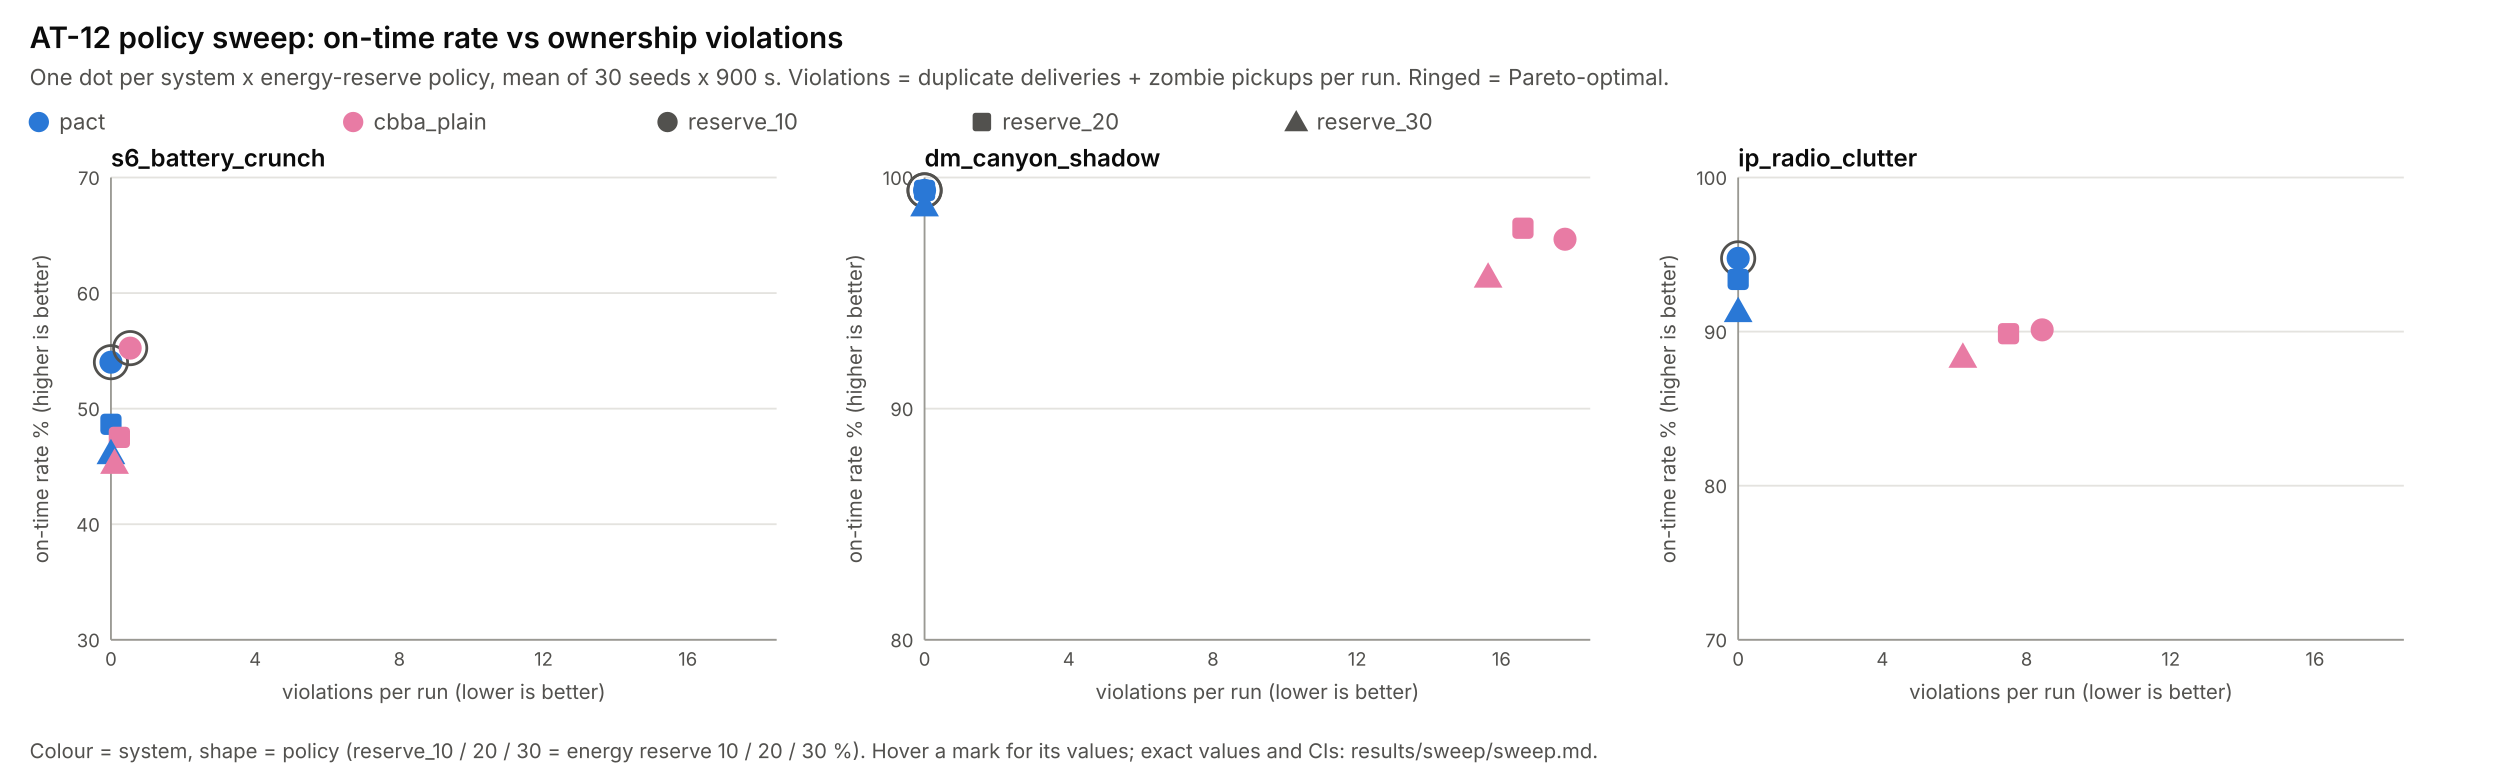
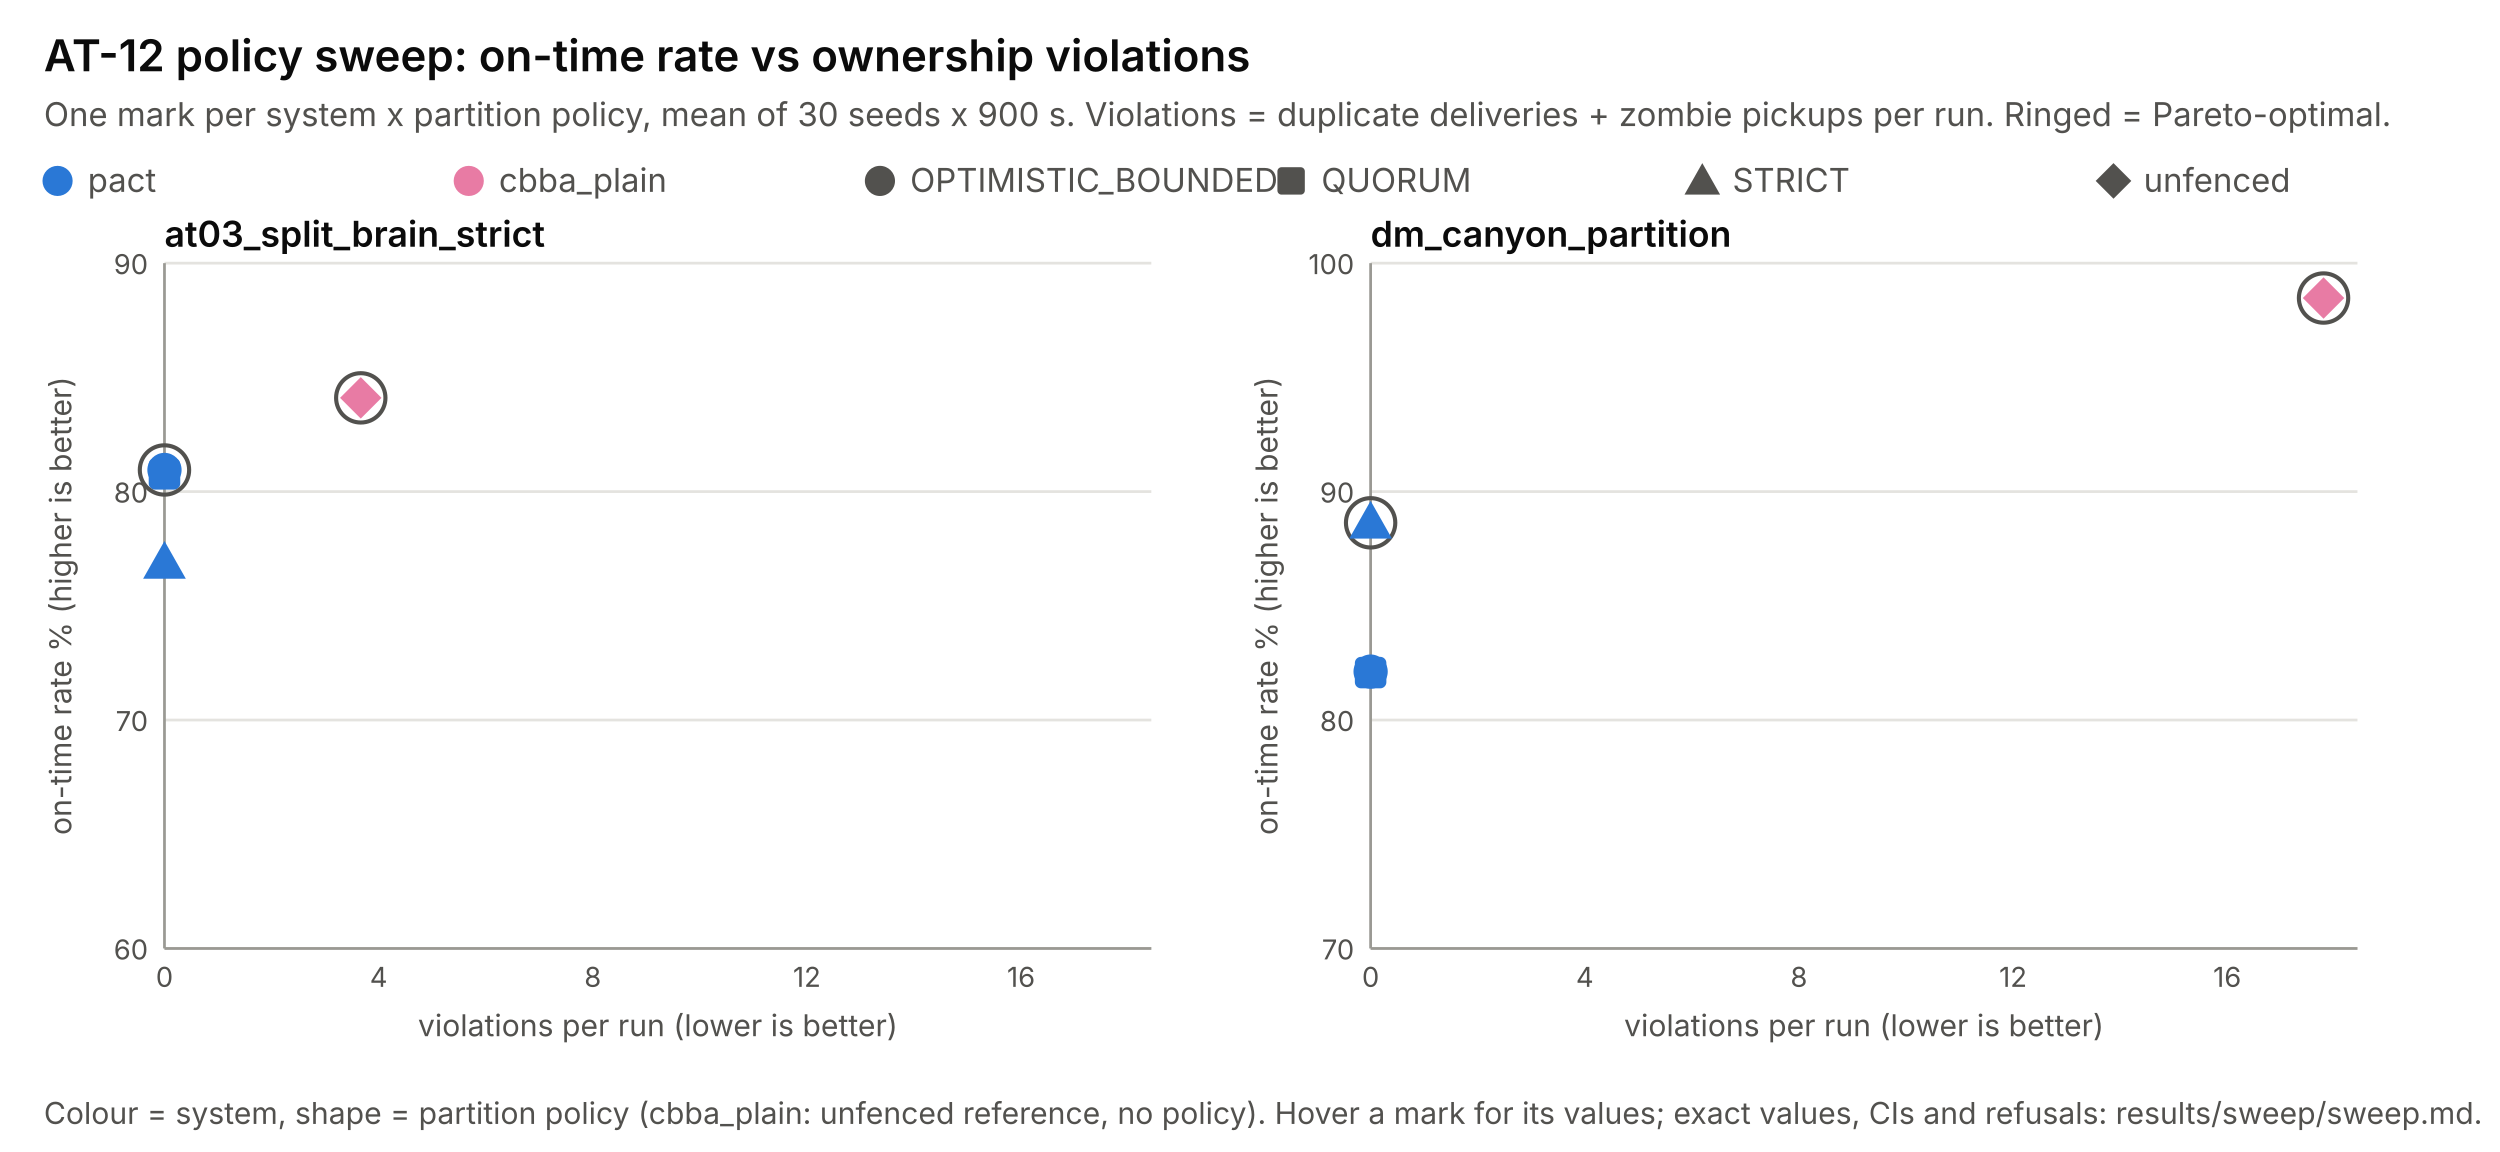
- <svg xmlns="http://www.w3.org/2000/svg" viewBox="0 0 1352 420" width="1352" height="420" role="img" aria-labelledby="title desc">
+ <svg xmlns="http://www.w3.org/2000/svg" viewBox="0 0 912 420" width="912" height="420" role="img" aria-labelledby="title desc">
  <style>
svg{background:#fcfcfb;font-family:system-ui,-apple-system,"Segoe UI",sans-serif}
.t1{fill:#0b0b0b}.t2{fill:#52514e}.grid{stroke:#e4e3df;stroke-width:1}.axis{stroke:#9a9993;stroke-width:1}.pf{fill:none;stroke:#52514e;stroke-width:1.5}.ring{stroke:#fcfcfb}.legend-mark{fill:#52514e;stroke:none}
.ci{stroke-width:2;fill:none;stroke:#0b0b0b}.s-pact{fill:#2a78d6;stroke:#2a78d6}.s-central_full{fill:#eb6834;stroke:#eb6834}.s-central_hub_loss{fill:#1baf7a;stroke:#1baf7a}.s-greedy_nearest{fill:#eda100;stroke:#eda100}.s-cbba_plain{fill:#e87ba4;stroke:#e87ba4}
@media (prefers-color-scheme: dark){svg{background:#1a1a19}.t1{fill:#f0efec}.t2{fill:#c3c2b7}.grid{stroke:#33332f}.axis{stroke:#6b6a64}.pf{stroke:#c3c2b7}.ring{stroke:#1a1a19}.legend-mark{fill:#c3c2b7}.ci{stroke:#f0efec}.s-pact{fill:#3987e5;stroke:#3987e5}.s-central_full{fill:#d95926;stroke:#d95926}.s-central_hub_loss{fill:#199e70;stroke:#199e70}.s-greedy_nearest{fill:#c98500;stroke:#c98500}.s-cbba_plain{fill:#d55181;stroke:#d55181}}
</style>
  <text x="16" y="26" class="t1" font-size="16" font-weight="600">AT-12 policy sweep: on-time rate vs ownership violations</text>
-   <text x="16" y="46" class="t2" font-size="12">One dot per system x energy-reserve policy, mean of 30 seeds x 900 s. Violations = duplicate deliveries + zombie pickups per run. Ringed = Pareto-optimal.</text>
+   <text x="16" y="46" class="t2" font-size="12">One mark per system x partition policy, mean of 30 seeds x 900 s. Violations = duplicate deliveries + zombie pickups per run. Ringed = Pareto-optimal.</text>
  <circle cx="21" cy="66" r="5" class="s-pact" />
  <text x="32" y="70" class="t2" font-size="12">pact</text>
-   <circle cx="191" cy="66" r="5" class="s-cbba_plain" />
-   <text x="202" y="70" class="t2" font-size="12">cbba_plain</text>
-   <circle cx="361" cy="66" r="5.5" class="legend-mark" style="stroke-width:1.5" />
-   <text x="372" y="70" class="t2" font-size="12">reserve_10</text>
-   <rect x="526" y="61" width="10" height="10" rx="1.5" class="legend-mark" style="stroke-width:1.5" />
-   <text x="542" y="70" class="t2" font-size="12">reserve_20</text>
-   <path d="M701,59.5 L707.5,71 L694.5,71 Z" class="legend-mark" style="stroke-width:1.5" />
-   <text x="712" y="70" class="t2" font-size="12">reserve_30</text>
-   <text x="60" y="90" class="t1" font-size="13" font-weight="600">s6_battery_crunch</text>
+   <circle cx="171" cy="66" r="5" class="s-cbba_plain" />
+   <text x="182" y="70" class="t2" font-size="12">cbba_plain</text>
+   <circle cx="321" cy="66" r="5.5" class="legend-mark" style="stroke-width:1.5" />
+   <text x="332" y="70" class="t2" font-size="12">OPTIMISTIC_BOUNDED</text>
+   <rect x="466" y="61" width="10" height="10" rx="1.5" class="legend-mark" style="stroke-width:1.5" />
+   <text x="482" y="70" class="t2" font-size="12">QUORUM</text>
+   <path d="M621,59.5 L627.5,71 L614.5,71 Z" class="legend-mark" style="stroke-width:1.5" />
+   <text x="632" y="70" class="t2" font-size="12">STRICT</text>
+   <path d="M771,59.5 L777.5,66 L771,72.5 L764.5,66 Z" class="legend-mark" style="stroke-width:1.5" />
+   <text x="782" y="70" class="t2" font-size="12">unfenced</text>
+   <text x="60" y="90" class="t1" font-size="13" font-weight="600">at03_split_brain_strict</text>
  <line x1="60" y1="346" x2="420" y2="346" class="grid" />
-   <text x="54" y="350" class="t2" font-size="10" text-anchor="end">30</text>
-   <line x1="60" y1="283.5" x2="420" y2="283.5" class="grid" />
-   <text x="54" y="287.5" class="t2" font-size="10" text-anchor="end">40</text>
-   <line x1="60" y1="221" x2="420" y2="221" class="grid" />
-   <text x="54" y="225" class="t2" font-size="10" text-anchor="end">50</text>
-   <line x1="60" y1="158.5" x2="420" y2="158.5" class="grid" />
-   <text x="54" y="162.5" class="t2" font-size="10" text-anchor="end">60</text>
+   <text x="54" y="350" class="t2" font-size="10" text-anchor="end">60</text>
+   <line x1="60" y1="262.667" x2="420" y2="262.667" class="grid" />
+   <text x="54" y="266.667" class="t2" font-size="10" text-anchor="end">70</text>
+   <line x1="60" y1="179.333" x2="420" y2="179.333" class="grid" />
+   <text x="54" y="183.333" class="t2" font-size="10" text-anchor="end">80</text>
  <line x1="60" y1="96" x2="420" y2="96" class="grid" />
-   <text x="54" y="100" class="t2" font-size="10" text-anchor="end">70</text>
+   <text x="54" y="100" class="t2" font-size="10" text-anchor="end">90</text>
  <text x="60" y="360" class="t2" font-size="10" text-anchor="middle">0</text>
-   <text x="137.978" y="360" class="t2" font-size="10" text-anchor="middle">4</text>
-   <text x="215.957" y="360" class="t2" font-size="10" text-anchor="middle">8</text>
-   <text x="293.935" y="360" class="t2" font-size="10" text-anchor="middle">12</text>
-   <text x="371.913" y="360" class="t2" font-size="10" text-anchor="middle">16</text>
+   <text x="138.119" y="360" class="t2" font-size="10" text-anchor="middle">4</text>
+   <text x="216.239" y="360" class="t2" font-size="10" text-anchor="middle">8</text>
+   <text x="294.358" y="360" class="t2" font-size="10" text-anchor="middle">12</text>
+   <text x="372.477" y="360" class="t2" font-size="10" text-anchor="middle">16</text>
  <line x1="60" y1="346" x2="420" y2="346" class="axis" />
  <line x1="60" y1="96" x2="60" y2="346" class="axis" />
  <text x="240" y="378" class="t2" font-size="11" text-anchor="middle">violations per run (lower is better)</text>
  <text x="26" y="221" class="t2" font-size="11" text-anchor="middle" transform="rotate(-90 26 221)">on-time rate % (higher is better)</text>
  <g>
-     <circle cx="60" cy="195.875" r="9" fill="none" class="pf" />
-     <circle cx="60" cy="195.875" r="5.5" class="s-pact ring" style="stroke-width:1.5" />
+     <path d="M60,198.861 L66.5,210.361 L53.5,210.361 Z" class="s-pact ring" style="stroke-width:1.5" />
  </g>
  <g>
-     <circle cx="70.397" cy="188.271" r="9" fill="none" class="pf" />
-     <circle cx="70.397" cy="188.271" r="5.5" class="s-cbba_plain ring" style="stroke-width:1.5" />
+     <rect x="55" y="167.861" width="10" height="10" rx="1.5" class="s-pact ring" style="stroke-width:1.5" />
  </g>
  <g>
-     <rect x="55" y="224.458" width="10" height="10" rx="1.5" class="s-pact ring" style="stroke-width:1.5" />
+     <circle cx="60" cy="171.444" r="9" fill="none" class="pf" />
+     <circle cx="60" cy="171.444" r="5.5" class="s-pact ring" style="stroke-width:1.5" />
  </g>
  <g>
-     <rect x="59.549" y="231.542" width="10" height="10" rx="1.5" class="s-cbba_plain ring" style="stroke-width:1.5" />
+     <circle cx="131.609" cy="145.139" r="9" fill="none" class="pf" />
+     <path d="M131.609,138.639 L138.109,145.139 L131.609,151.639 L125.109,145.139 Z" class="s-cbba_plain ring" style="stroke-width:1.5" />
  </g>
-   <g>
-     <path d="M60,238.792 L66.5,250.292 L53.5,250.292 Z" class="s-pact ring" style="stroke-width:1.5" />
-   </g>
-   <g>
-     <path d="M61.949,244 L68.449,255.5 L55.449,255.5 Z" class="s-cbba_plain ring" style="stroke-width:1.5" />
-   </g>
-   <text x="500" y="90" class="t1" font-size="13" font-weight="600">dm_canyon_shadow</text>
+   <text x="500" y="90" class="t1" font-size="13" font-weight="600">dm_canyon_partition</text>
  <line x1="500" y1="346" x2="860" y2="346" class="grid" />
-   <text x="494" y="350" class="t2" font-size="10" text-anchor="end">80</text>
-   <line x1="500" y1="221" x2="860" y2="221" class="grid" />
-   <text x="494" y="225" class="t2" font-size="10" text-anchor="end">90</text>
+   <text x="494" y="350" class="t2" font-size="10" text-anchor="end">70</text>
+   <line x1="500" y1="262.667" x2="860" y2="262.667" class="grid" />
+   <text x="494" y="266.667" class="t2" font-size="10" text-anchor="end">80</text>
+   <line x1="500" y1="179.333" x2="860" y2="179.333" class="grid" />
+   <text x="494" y="183.333" class="t2" font-size="10" text-anchor="end">90</text>
  <line x1="500" y1="96" x2="860" y2="96" class="grid" />
  <text x="494" y="100" class="t2" font-size="10" text-anchor="end">100</text>
  <text x="500" y="360" class="t2" font-size="10" text-anchor="middle">0</text>
-   <text x="577.978" y="360" class="t2" font-size="10" text-anchor="middle">4</text>
-   <text x="655.957" y="360" class="t2" font-size="10" text-anchor="middle">8</text>
-   <text x="733.935" y="360" class="t2" font-size="10" text-anchor="middle">12</text>
-   <text x="811.913" y="360" class="t2" font-size="10" text-anchor="middle">16</text>
+   <text x="578.119" y="360" class="t2" font-size="10" text-anchor="middle">4</text>
+   <text x="656.239" y="360" class="t2" font-size="10" text-anchor="middle">8</text>
+   <text x="734.358" y="360" class="t2" font-size="10" text-anchor="middle">12</text>
+   <text x="812.477" y="360" class="t2" font-size="10" text-anchor="middle">16</text>
  <line x1="500" y1="346" x2="860" y2="346" class="axis" />
  <line x1="500" y1="96" x2="500" y2="346" class="axis" />
  <text x="680" y="378" class="t2" font-size="11" text-anchor="middle">violations per run (lower is better)</text>
  <text x="466" y="221" class="t2" font-size="11" text-anchor="middle" transform="rotate(-90 466 221)">on-time rate % (higher is better)</text>
  <g>
-     <circle cx="500" cy="102.958" r="9" fill="none" class="pf" />
-     <circle cx="500" cy="102.958" r="5.5" class="s-pact ring" style="stroke-width:1.5" />
+     <circle cx="500" cy="190.722" r="9" fill="none" class="pf" />
+     <path d="M500,184.222 L506.5,195.722 L493.5,195.722 Z" class="s-pact ring" style="stroke-width:1.5" />
  </g>
  <g>
-     <circle cx="846.354" cy="129.375" r="5.5" class="s-cbba_plain ring" style="stroke-width:1.5" />
+     <rect x="495" y="240.361" width="10" height="10" rx="1.5" class="s-pact ring" style="stroke-width:1.5" />
  </g>
  <g>
-     <circle cx="500" cy="102.958" r="9" fill="none" class="pf" />
-     <rect x="495" y="97.958" width="10" height="10" rx="1.5" class="s-pact ring" style="stroke-width:1.5" />
+     <circle cx="500" cy="245" r="5.5" class="s-pact ring" style="stroke-width:1.5" />
  </g>
  <g>
-     <rect x="818.61" y="118.417" width="10" height="10" rx="1.5" class="s-cbba_plain ring" style="stroke-width:1.5" />
+     <circle cx="847.631" cy="108.722" r="9" fill="none" class="pf" />
+     <path d="M847.631,102.222 L854.131,108.722 L847.631,115.222 L841.131,108.722 Z" class="s-cbba_plain ring" style="stroke-width:1.5" />
  </g>
-   <g>
-     <path d="M500,104.792 L506.5,116.292 L493.5,116.292 Z" class="s-pact ring" style="stroke-width:1.5" />
-   </g>
-   <g>
-     <path d="M804.765,143.333 L811.265,154.833 L798.265,154.833 Z" class="s-cbba_plain ring" style="stroke-width:1.5" />
-   </g>
-   <text x="940" y="90" class="t1" font-size="13" font-weight="600">ip_radio_clutter</text>
-   <line x1="940" y1="346" x2="1300" y2="346" class="grid" />
-   <text x="934" y="350" class="t2" font-size="10" text-anchor="end">70</text>
-   <line x1="940" y1="262.667" x2="1300" y2="262.667" class="grid" />
-   <text x="934" y="266.667" class="t2" font-size="10" text-anchor="end">80</text>
-   <line x1="940" y1="179.333" x2="1300" y2="179.333" class="grid" />
-   <text x="934" y="183.333" class="t2" font-size="10" text-anchor="end">90</text>
-   <line x1="940" y1="96" x2="1300" y2="96" class="grid" />
-   <text x="934" y="100" class="t2" font-size="10" text-anchor="end">100</text>
-   <text x="940" y="360" class="t2" font-size="10" text-anchor="middle">0</text>
-   <text x="1017.978" y="360" class="t2" font-size="10" text-anchor="middle">4</text>
-   <text x="1095.957" y="360" class="t2" font-size="10" text-anchor="middle">8</text>
-   <text x="1173.935" y="360" class="t2" font-size="10" text-anchor="middle">12</text>
-   <text x="1251.913" y="360" class="t2" font-size="10" text-anchor="middle">16</text>
-   <line x1="940" y1="346" x2="1300" y2="346" class="axis" />
-   <line x1="940" y1="96" x2="940" y2="346" class="axis" />
-   <text x="1120" y="378" class="t2" font-size="11" text-anchor="middle">violations per run (lower is better)</text>
-   <text x="906" y="221" class="t2" font-size="11" text-anchor="middle" transform="rotate(-90 906 221)">on-time rate % (higher is better)</text>
-   <g>
-     <circle cx="940" cy="139.722" r="9" fill="none" class="pf" />
-     <circle cx="940" cy="139.722" r="5.5" class="s-pact ring" style="stroke-width:1.5" />
-   </g>
-   <g>
-     <circle cx="1104.404" cy="178.389" r="5.5" class="s-cbba_plain ring" style="stroke-width:1.5" />
-   </g>
-   <g>
-     <rect x="935" y="146.111" width="10" height="10" rx="1.5" class="s-pact ring" style="stroke-width:1.5" />
-   </g>
-   <g>
-     <rect x="1081.209" y="175.472" width="10" height="10" rx="1.5" class="s-cbba_plain ring" style="stroke-width:1.5" />
-   </g>
-   <g>
-     <path d="M940,161.972 L946.5,173.472 L933.5,173.472 Z" class="s-pact ring" style="stroke-width:1.5" />
-   </g>
-   <g>
-     <path d="M1061.516,186.639 L1068.016,198.139 L1055.016,198.139 Z" class="s-cbba_plain ring" style="stroke-width:1.5" />
-   </g>
-   <text x="16" y="410" class="t2" font-size="11">Colour = system, shape = policy (reserve_10 / 20 / 30 = energy reserve 10 / 20 / 30 %). Hover a mark for its values; exact values and CIs: results/sweep/sweep.md.</text>
+   <text x="16" y="410" class="t2" font-size="11">Colour = system, shape = partition policy (cbba_plain: unfenced reference, no policy). Hover a mark for its values; exact values, CIs and refusals: results/sweep/sweep.md.</text>
</svg>
